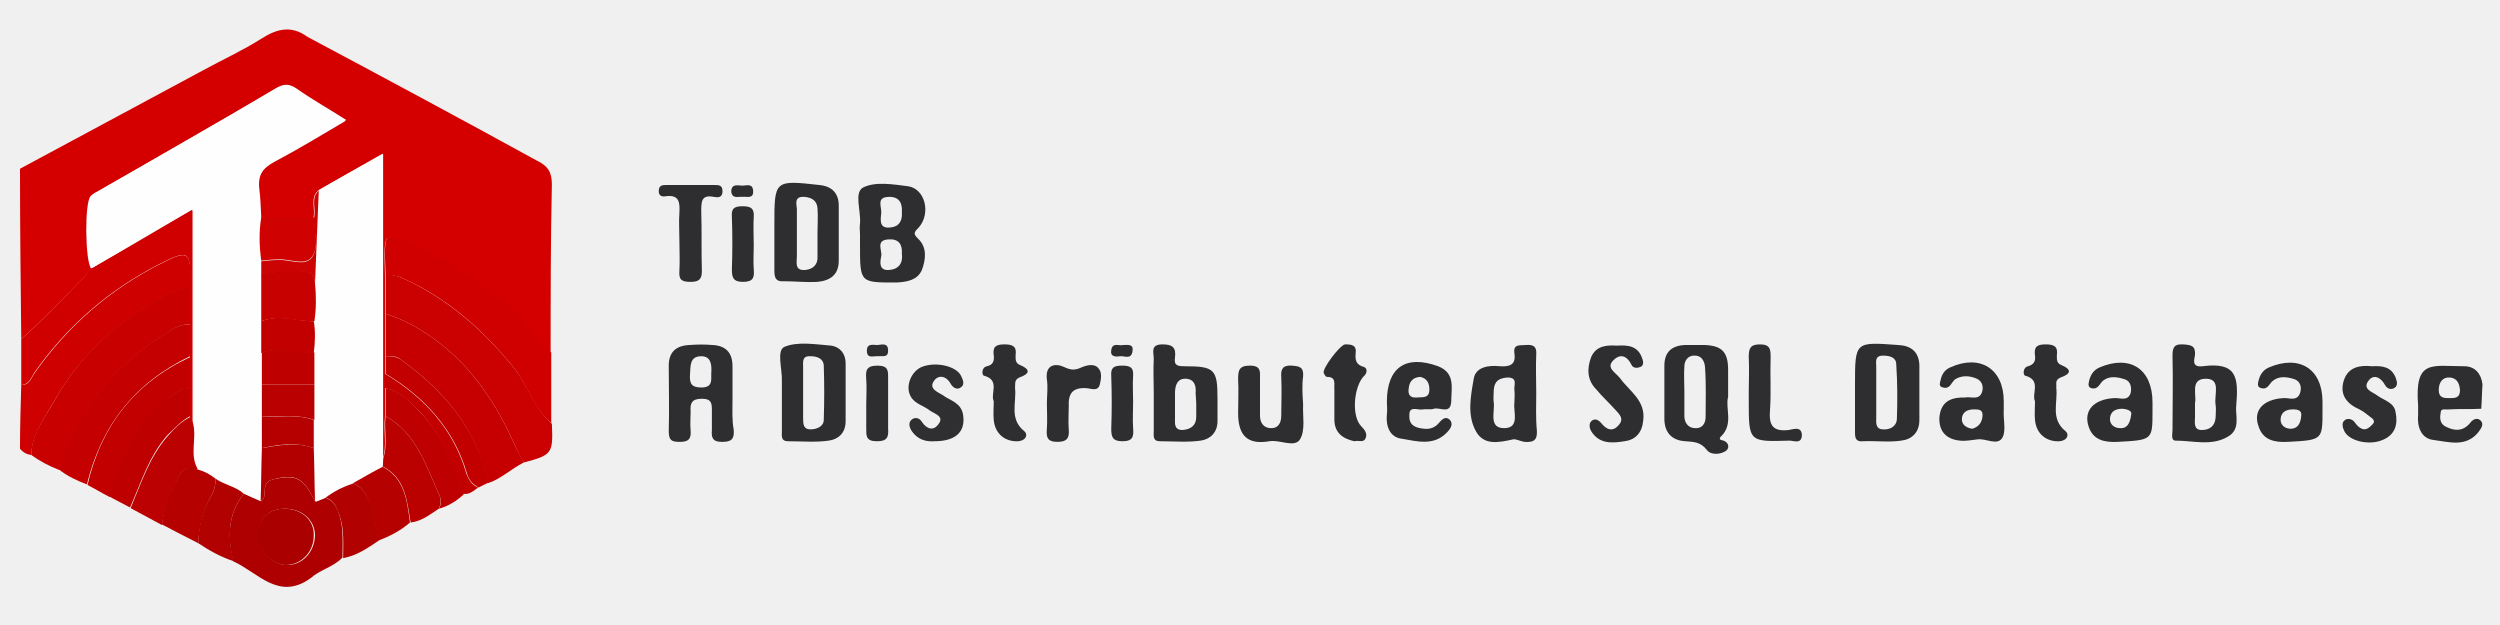
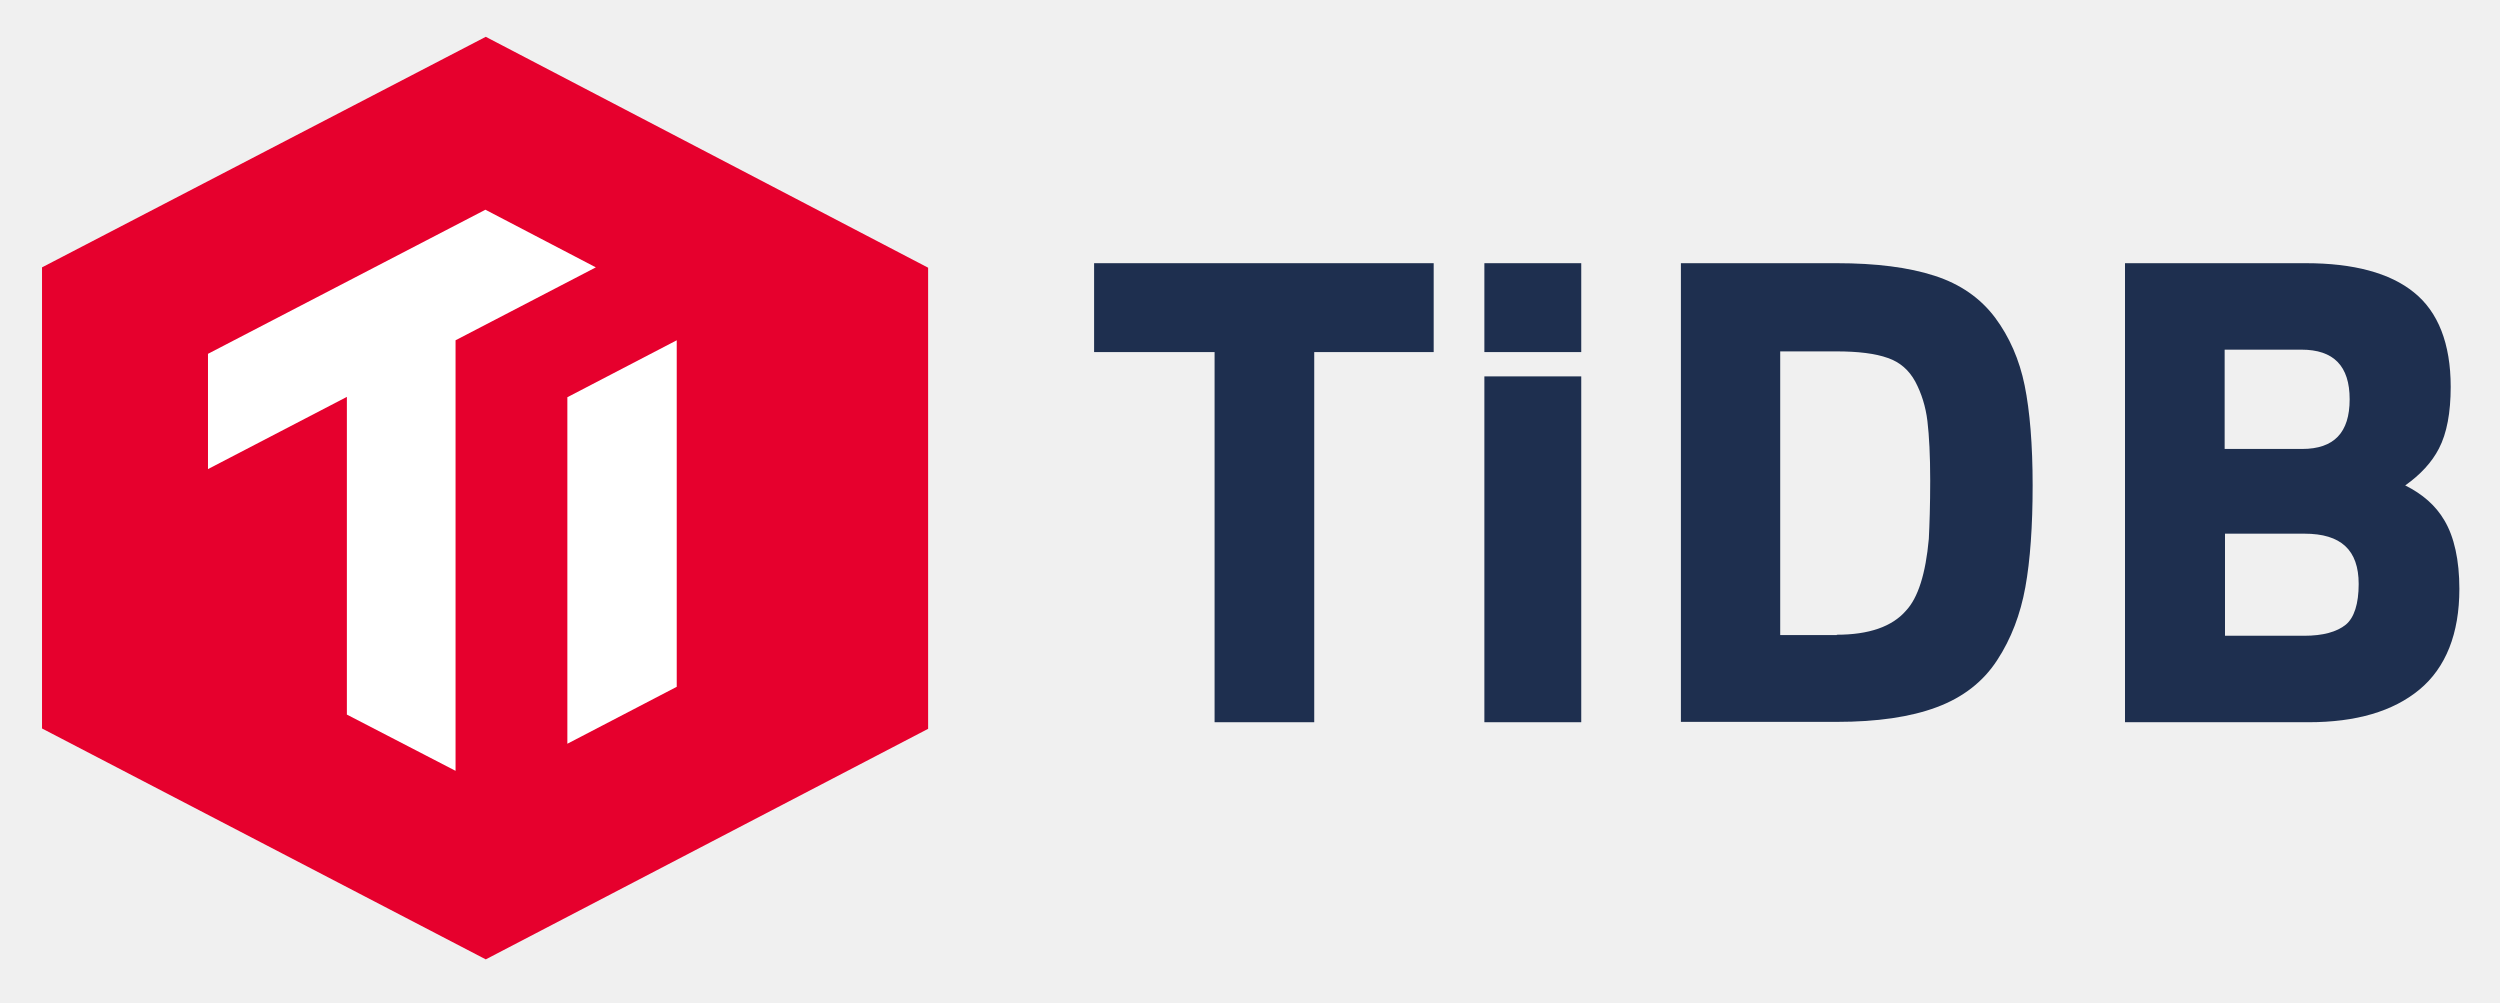
- <svg xmlns="http://www.w3.org/2000/svg" version="1.1" id="Layer_1" x="0px" y="0px" viewBox="0 0 400 100" style="enable-background:new 0 0 400 100;" xml:space="preserve">
+ <svg xmlns="http://www.w3.org/2000/svg" version="1.1" id="图层_1" x="0px" y="0px" viewBox="0 0 720 288.6" style="enable-background:new 0 0 720 288.6;" xml:space="preserve">
  <style type="text/css">
- 	.st0{fill:none;}
- 	.st1{fill:#D40000;}
- 	.st2{fill:#CB0000;}
- 	.st3{fill:#D00000;}
- 	.st4{fill:#C60000;}
- 	.st5{fill:#AE0000;}
- 	.st6{fill:#2E2E31;}
- 	.st7{fill:#BF0000;}
- 	.st8{fill:#BB0000;}
- 	.st9{fill:#C20000;}
- 	.st10{fill:#2F2F32;}
- 	.st11{fill:#B60101;}
- 	.st12{fill:#B20101;}
- 	.st13{fill:#CE0000;}
- 	.st14{fill:#C90000;}
- 	.st15{fill:#C50000;}
- 	.st16{fill:#BE0000;}
- 	.st17{fill:#BB0101;}
- 	.st18{fill:#D10000;}
- 	.st19{fill:#FEFEFE;}
- 	.st20{fill:#D00101;}
- 	.st21{fill:#CC0303;}
- 	.st22{fill:#AA0000;}
- 	.st23{fill:#B20000;}
- 	.st24{fill:#C70000;}
- 	.st25{fill:#BA0000;}
- 	.st26{fill:#C30000;}
- 	.st27{fill:#B60000;}
+ 	.st0{fill:#E6002D;}
+ 	.st1{fill:#FFFFFF;}
+ 	.st2{fill:#1E2F4F;}
</style>
  <g>
-     <path class="st0" d="M30.9,33.4c-0.1,0-0.1,0.1-0.2,0.1c0.1,0,0.1,0.1,0.2,0.1C30.9,33.6,30.9,33.5,30.9,33.4z" />
-     <path class="st0" d="M31.6,75.1c0-0.1-0.1-0.1-0.1-0.2c-0.1,0-0.1,0-0.2,0.1C31.5,75.1,31.5,75.1,31.6,75.1z" />
-     <path class="st0" d="M56.4,77.3c0,0,0-0.1,0-0.1c0,0-0.1,0.1-0.1,0.1C56.4,77.3,56.4,77.3,56.4,77.3z" />
-     <path class="st0" d="M41.8,34.9c0,0-0.1-0.1-0.1-0.1c0,0,0,0.1,0,0.1C41.8,34.9,41.8,34.9,41.8,34.9z" />
-     <path class="st1" d="M41.8,6.2c-3,1.9-6.3,3.4-9.4,5.1c-9.7,5.2-19.5,10.5-29.2,15.7C3.2,36,3.3,45.1,3.4,54.2   C4.3,53.7,14.1,43.9,14.6,43c-1-1.1-1.1-10.7-0.1-11.6c0.4-0.4,0.9-0.6,1.4-0.9c9.3-5.4,18.6-10.7,27.9-16.1c1.3-0.8,2.2-0.9,3.5,0   c2.5,1.7,5.1,3.2,7.9,5c-3.9,2.3-7.5,4.5-11.3,6.5c-2,1.1-2.9,2.3-2.6,4.6c0.2,1.4,0.2,2.9,0.3,4.4c0,0,0.1,0.1,0.1,0.1   c2.8,0,5.6,0,8.4,0c0,0,0,0,0,0c0,0,0,0,0,0c0.5-1.5-0.6-3.2,0.8-4.5l0,0c3.2-1.9,6.5-3.7,10.3-5.9c0,16.6,0,32.8,0,48.9   c0.8-2.2,0.1-4.5,0.4-6.8c0-1.5,0-3,0-4.5c0,0,0,0,0,0c0-0.8,0-1.5,0-2.3c0-0.9,0-1.9,0-2.8c0-2.3,0-4.5,0-6.8c0-2.1,0-4.2,0-6.2   c0,0,0,0,0,0c-0.2-7.8-0.4-7.2,6.1-4c7.2,3.5,13.4,8.2,18.3,14.6c0.6,0.7,1.4,1.3,2.1,1.9c0-9,0-18.1,0.2-27.1c0-2-0.7-3-2.4-3.8   C73.7,19,61.4,12.4,49.2,5.9C46.6,4,44.3,4.6,41.8,6.2z" />
-     <path class="st2" d="M82.1,58.7c-4.9-6-10.6-11-17.7-14.2c-0.9-0.4-1.8-0.6-2.7-0.5c0,2.1,0,4.2,0,6.2c3.8,1.2,7.1,3.3,10.1,5.9   c4.8,4.2,8.1,9.5,10.7,15.4c0.4,0.9,0.8,1.7,1.3,2.5c4.6-1.2,4.7-1.5,4.5-6.2C85.4,65.3,84.5,61.6,82.1,58.7z" />
-     <path class="st3" d="M86.1,54.5C81.2,48.2,75,43.5,67.8,40c-6.5-3.2-6.4-3.8-6.1,4c0,0,0,0,0,0c0.9,0,1.8,0.1,2.7,0.5   c7.2,3.2,12.8,8.2,17.7,14.2c2.3,2.8,3.2,6.6,6.1,9c0-3.8,0-7.6,0-11.3C87.5,55.8,86.7,55.3,86.1,54.5z" />
-     <path class="st4" d="M71.8,56.1c-3-2.6-6.3-4.7-10.1-5.9c0,2.3,0,4.5,0,6.8c0.8,0,1.7-0.1,2.4,0.5c6.9,5,12.2,11.1,14,19.8h0l0,0   c2.1-0.7,3.7-2.3,5.7-3.3c-0.4-0.8-0.9-1.7-1.3-2.5C79.9,65.6,76.6,60.3,71.8,56.1z" />
-     <path class="st5" d="M54.3,82.4c-0.4-1.2-0.9-2.4-2.4-2.8c-0.5,0.2-1,0.4-1.5,0.6h0c0,0,0,0,0,0c-1.9-3.9-3.2-4.3-6.7-3.5   c-2.3,0.6-0.6,2.8-2,3.5c-0.9-0.4-1.8-0.8-2.7-1.2c-2.6,3.3-2.6,7-1.7,10.8c4,1.8,7.3,6.4,12.4,2.7c1.6-1.4,3.7-1.8,5.1-3.3   C54.8,87,55,84.6,54.3,82.4z M45.8,90.4c-2.1,0-4.5-2.5-4.5-4.5c0-2.9,1.7-4.6,4.5-4.5c2.7,0.1,4.6,1.9,4.6,4.3   C50.3,88.4,48.3,90.5,45.8,90.4z" />
-     <path class="st6" d="M275.4,70.4c-0.4-0.1-0.2-0.5,0-0.6c2-2,0.6-4.5,1.1-6.3c0-1.7,0-3,0-4.3c0-2.9-1-3.9-3.8-4c-1,0-2.1,0-3.1,0   c-2.1,0.1-3.3,1.1-3.3,3.3c0,2.8,0,5.6,0,8.5c0,2.3,1.3,3.5,3.4,3.6c1.3,0.1,2.4,0.1,3.4,1.4c0.7,0.9,2.3,0.7,3.1,0.1   C276.8,71.6,276.6,70.6,275.4,70.4z M272.9,66.7c0,1.1-0.6,1.9-1.7,1.8c-1,0-1.7-0.8-1.7-1.9c0-1.3,0-2.6,0-4c0,0,0,0,0,0   c0-1.3-0.1-2.6,0-4c0-0.9,0.6-1.7,1.5-1.7c1.1-0.1,1.7,0.7,1.8,1.8C273,61.5,272.9,64.1,272.9,66.7z" />
-     <path class="st6" d="M147.5,43.2c0.6-1.6,0.9-3.6-0.6-5c-0.8-0.8-0.7-1,0.1-1.8c2-2.3,1-6.2-1.7-6.6c-2.4-0.3-5.2-0.8-7.2,0.2   c-1.5,0.8-0.3,3.8-0.5,5.8c-0.1,0.6,0,1.1,0,1.7c0,0.6,0,1.1,0,1.7c0,6.1,0,6,5.9,6C145.2,45.1,146.8,44.8,147.5,43.2z M142.3,31.5   c1.6,0,2.1,1,2,2.5c0.1,1.4-0.5,2.3-1.9,2.4c-1.8,0.2-1.5-1.3-1.4-2.3C141.1,33.1,140.1,31.5,142.3,31.5z M142.2,43.2   c-1.6,0.1-1.4-1.3-1.2-2.2c0.2-0.9-1-2.6,1.2-2.7c1.6-0.1,2.2,0.8,2.1,2.3C144.5,42.1,143.8,43.1,142.2,43.2z" />
-     <path class="st6" d="M117.2,64c0-1.8,0-3.6,0-5.4c0-2.2-1.1-3.3-3.2-3.4c-1.2-0.1-2.4-0.1-3.7,0c-2.1,0.1-3.3,1.1-3.3,3.3   c0,3.5,0.1,7,0,10.5c0,1.5,0.5,1.7,1.8,1.7c1.4,0,1.8-0.5,1.7-1.8c-0.1-1,0-2.1,0-3.1c-0.1-1.3,0.2-2,1.8-2c1.6,0,1.6,0.8,1.6,1.9   c0,1,0,2.1,0,3.1c-0.1,1.2,0.1,1.9,1.6,1.9c1.5,0,2-0.4,1.9-1.9C117.1,67.2,117.2,65.6,117.2,64z M112.2,62c-1.6,0-1.9-0.7-1.8-2.1   c0.1-1.3-0.1-2.9,1.8-2.9c1.6,0,1.7,1.4,1.6,2.8C113.8,60.9,114,62,112.2,62z" />
-     <path class="st6" d="M133,55.3c-2.5-0.2-5.4-0.7-7.5,0.2c-1.3,0.6-0.3,3.6-0.4,5.6c0,0.6,0,1.1,0,1.7c0,2.1,0,4.1,0,6.2   c0,0.7-0.2,1.6,1,1.6c2.2,0,4.4,0.2,6.5-0.1c1.5-0.2,2.7-1.2,2.7-3.1c0-3.1,0-6.2,0-9.3C135.3,56.6,134.4,55.5,133,55.3z    M131.8,67.2c0,1-1.1,1.5-2.1,1.5c-1.2,0-1.2-0.9-1.2-1.8c0-1.4,0-2.8,0-4.2c0-1.3,0-2.6,0-4c0-0.8-0.2-1.8,1.2-1.7   c1.1,0,2,0.4,2.1,1.4C131.9,61.3,131.9,64.3,131.8,67.2z" />
-     <path class="st6" d="M130.8,45.1c2-0.2,3.4-1.1,3.4-3.4c0-2.9,0-5.8,0-8.8c0-2-1.1-3.1-3.1-3.3c-7.2-0.8-7.2-0.8-7.2,6.4   c0,0.4,0,0.8,0,1.1c0,2.1,0,4.1,0,6.2c0,1.1,0.2,1.8,1.5,1.7C127.2,45,129,45.2,130.8,45.1z M128.7,31.5c1.2,0.1,2,0.6,2.1,1.8   c0.1,1.3,0,2.6,0,4c0,1.2,0,2.5,0,3.7c0.1,1.4-0.8,2.1-2,2.2c-1.7,0.1-1.3-1.2-1.3-2.2c0-2.5,0-5.1,0-7.6   C127.4,32.5,127.1,31.4,128.7,31.5z" />
-     <path class="st6" d="M303.7,55.2c-6.9-0.5-6.9-0.6-6.9,6.4c0,0.4,0,0.8,0,1.1c0,2.2,0,4.3,0,6.5c0,0.8,0.1,1.5,1.2,1.4   c2.1-0.1,4.2,0.2,6.2-0.1c1.7-0.2,2.9-1.3,2.9-3.3c0-2.9,0-5.8,0-8.8C307,56.3,305.8,55.3,303.7,55.2z M303.5,67.1   c-0.1,1.2-1.2,1.7-2.3,1.6c-1.2-0.1-1-1.2-1-2c0-1.3,0-2.6,0-4c0-1.3,0-2.6,0-4c0-0.8-0.3-1.8,1.1-1.8c1.1,0,2.1,0.3,2.1,1.4   C303.6,61.3,303.6,64.2,303.5,67.1z" />
-     <path class="st6" d="M245.8,62.9c0-2.1-0.1-4.2,0-6.2c0.1-1.3-0.5-1.6-1.7-1.5c-0.9,0.1-2-0.2-1.8,1.3c0.3,1.9-0.8,2.2-2.3,2.1   c-1.8-0.2-3.9,0.1-4.2,2c-0.5,2.8-1.1,5.9,0.4,8.5c1.3,2.2,3.6,1.7,5.9,1.2c0.4-0.1,1.2,0.3,1.8,0.4c1.4,0.1,2.1-0.2,2-1.8   C245.7,66.9,245.8,64.9,245.8,62.9z M240.8,68.5c-2.7,0.1-1.6-2.6-1.8-4.1c-0.1-0.6,0-1.3,0-2c0.1-1.4,0.8-1.9,2.2-2   c1.7,0,1,1.2,1.1,2c0.1,0.6,0,1.3,0,2.1C242.1,65.8,243.2,68.4,240.8,68.5z" />
-     <path class="st6" d="M189.6,58.6c-1.2,0-1.8-0.1-1.6-1.4c0.2-1.6-0.4-2.1-2-2.1c-2,0-1.4,1.3-1.4,2.3c-0.1,1.8,0,3.6,0,5.4   c0,2.1,0,4.2,0,6.2c0,0.7-0.2,1.6,1,1.6c2.2,0,4.4,0.2,6.5-0.1c1.5-0.2,2.7-1.3,2.7-3.1c0-1.2,0-2.5,0-3.7   C194.8,59.1,194.3,58.6,189.6,58.6z M191.4,64.7c0,0.7,0,1.3,0,2c0,1.4-0.9,2-2.2,2.1c-1.4,0-1.2-1.1-1.2-2c0-1.3,0-2.6,0-3.9   c0-1.3,0.4-2.4,1.8-2.3c1.3,0.1,1.6,1.1,1.5,2.3C191.3,63.4,191.4,64,191.4,64.7z" />
-     <path class="st6" d="M352.4,58.6c-1.8,0.2-1.3-1.1-1.2-1.8c0.1-1.5-0.6-1.6-1.9-1.7c-1.5-0.1-1.7,0.6-1.7,1.8c0.1,4,0,7.9,0,11.9   c0,0.6-0.3,1.7,0.5,1.7c2.8,0,5.7,0.9,8.3-0.6c2.2-1.2,1.2-3.5,1.4-5C358.2,60.2,357.8,57.9,352.4,58.6z M354.5,64.8   c0.1,0.6,0,1.3,0,2c-0.1,1.4-1,2-2.2,2c-1.4,0-1.1-1.2-1.1-2.1c0-0.7,0-1.3,0-2.2c0.3-1.3-0.8-3.8,1.6-3.9   C355.5,60.5,354.2,63.2,354.5,64.8z" />
-     <path class="st6" d="M208.5,64.7C208.5,64.7,208.4,64.7,208.5,64.7c-0.1-1.5-0.2-3,0-4.5c0.1-1.5-0.6-1.6-1.8-1.7   c-1.4-0.1-1.8,0.5-1.7,1.8c0.1,2.1,0,4.1,0,6.2c0,1.2-0.5,2.1-1.8,2c-1-0.1-1.6-0.8-1.6-2c0-2,0-4,0-5.9c0-1.1,0.2-2.1-1.6-2.1   c-1.8,0-1.9,0.8-1.9,2.2c0.1,1.8,0,3.6,0,5.4c0,3.6,1.5,5.1,5,4.5c1.7-0.3,4,1.1,4.9-0.3C208.9,68.8,208.4,66.6,208.5,64.7z" />
-     <path class="st6" d="M320.6,65.6c0-0.5,0-0.9,0-1.4c0-5.2-3.8-7.6-8.6-5.4c-1.1,0.5-1.4,1.4-1.6,2.4c-0.1,0.4,0,0.7,0.5,0.8   c1.1,0.3,1.3-0.8,1.9-1.3c1.1-0.7,2.4-0.6,3.5-0.1c0.9,0.4,1.1,1.4,0.8,2.2c-0.5,1.3-1.8,0.6-2.7,0.8c-0.2,0-0.4,0-0.6,0   c-2.1,0.1-3.3,1-3.5,3.2c-0.1,2.3,1.2,3.5,3.3,3.7c0.9,0.1,1.9-0.1,2.8-0.2c1.4-0.2,3.2,1.1,4-0.3C321,68.9,320.5,67.1,320.6,65.6   C320.5,65.6,320.6,65.6,320.6,65.6z M315.6,68.6c-0.9-0.1-1.7-0.6-1.7-1.5c0-1.1,0.8-1.6,1.9-1.6c0.8,0,1.5,0,1.4,1.1   C317.1,67.7,316.5,68.3,315.6,68.6z" />
-     <path class="st6" d="M335.9,58.8c-1.1,0.5-1.5,1.4-1.7,2.4c-0.1,0.4,0,0.8,0.4,0.9c1.1,0.3,1.3-0.7,1.9-1.2c1-0.8,2.3-0.6,3.5-0.2   c0.9,0.3,1.1,1.3,0.9,2.2c-0.5,1.4-1.7,0.7-2.7,0.8c-3.2,0.2-4.9,2-4,4.6c0.7,2.1,2.5,2.5,4.6,2.4c5.6-0.3,5.6-0.3,5.6-4.9   c0-0.5,0-0.9,0-1.4C344.4,59,340.8,56.7,335.9,58.8z M341,66.3c-0.2,1.5-0.7,2.3-1.8,2.2c-0.9,0-1.7-0.6-1.6-1.6   c0.1-1.1,0.9-1.5,2-1.5C340.6,65.5,341.1,65.8,341,66.3z" />
-     <path class="st6" d="M363,58.8c-1.1,0.5-1.5,1.4-1.7,2.4c-0.1,0.4,0,0.8,0.5,0.9c1.1,0.3,1.3-0.8,1.9-1.2c1-0.8,2.3-0.6,3.5-0.2   c0.9,0.4,1.1,1.3,0.8,2.2c-0.5,1.4-1.8,0.7-2.7,0.8c-3.2,0.2-4.9,2-3.9,4.6c0.7,2.1,2.5,2.5,4.6,2.4c5.6-0.3,5.6-0.3,5.6-5   c0-0.5,0-0.9,0-1.4C371.6,59,367.9,56.7,363,58.8z M368.2,66.5c-0.1,1.3-0.6,2.1-1.7,2.1c-0.9,0-1.7-0.6-1.6-1.6   c0.1-1.1,0.9-1.5,2-1.5C367.7,65.5,368.3,65.7,368.2,66.5z" />
-     <path class="st6" d="M227.7,65.5c0.5-0.1,1.2,0.1,1.7-0.1c1-0.3,2.7,1,2.8-1.2c0-2.1,0.7-4.5-2.1-5.6c-5.2-1.9-8.2,0.2-8.2,5.7   c0,0.7,0.1,1.3,0,2c-0.2,1.9,0.5,3.7,2.4,3.9c2.4,0.4,5.1,1.2,7.2-1c0.5-0.5,1.1-1.3,0.5-2c-0.7-0.7-1.3-0.1-1.8,0.5   c-0.6,0.7-1.4,1-2.3,0.9c-1.3-0.1-2.5-0.5-2.4-2.1C225.4,64.8,226.9,65.7,227.7,65.5z M225.4,62.1c0.1-1.1,0.7-1.7,1.8-1.8   c1.1,0.2,1.5,1,1.5,2c0,1.5-1.1,1.2-2,1.3C225.7,63.7,225.2,63.2,225.4,62.1z" />
-     <path class="st6" d="M391.9,65.5c1.7-0.1,3.4,0,5.1-0.1c0.1-1.3,0.1-2.6,0.2-3.9c-0.2-1.7-1.2-2.9-2.9-2.9c-5.2,0-8-1.2-7.4,6.3   c0,0.5,0,0.9,0,1.4c-0.2,2,0.5,3.9,2.5,4.1c2.4,0.3,5.1,1.2,7.1-1.2c0.4-0.6,1.1-1.3,0.3-2c-0.5-0.4-1.2-0.1-1.6,0.5   c-1.1,1.3-2.4,1.3-3.8,0.6c-0.9-0.4-1.1-1.2-0.9-2.2C390.5,65.2,391.3,65.6,391.9,65.5z M390.2,62.4c0-1.2,0.6-2.1,1.8-2   c1.1,0.1,1.5,0.9,1.6,2c0,1.3-0.8,1.3-1.7,1.3C391.1,63.7,390.2,63.7,390.2,62.4z" />
-     <path class="st6" d="M258.3,57.5c1.1-1,2.1-0.4,2.7,0.8c0.3,0.7,1,0.6,1.5,0.4c0.6-0.3,0.4-1,0.2-1.5c-0.7-1.9-2.3-2-4-1.9   c-1.6-0.1-3.3,0-4.1,1.8c-0.7,1.8-0.7,3.7,0.8,5.2c0.9,1.1,2,2.1,2.9,3.1c0.6,0.7,1.7,1.5,0.7,2.6c-1,1.2-2,0.7-2.8-0.3   c-0.5-0.6-1.1-0.8-1.6-0.3c-0.4,0.4-0.3,1.1,0,1.6c1.3,2.1,3.4,1.9,5.3,1.6c1.7-0.2,2.8-1.3,3-3.2c0.5-3.3-2.2-4.8-3.7-6.9   C258.4,59.5,256.8,58.8,258.3,57.5z" />
-     <path class="st7" d="M61.7,62.1c0,1.5,0,3,0,4.5c4.9,2.7,6.4,7.8,8.5,12.4c0.4,0.8,0.5,1.6,0,2.4c1.5-0.4,2.8-1.2,4-2.3   c-1.3-4.9-3.5-9.5-7-13.2C65.6,64.2,64,62.6,61.7,62.1z" />
-     <path class="st8" d="M70.2,79c-2.1-4.6-3.6-9.7-8.5-12.4c-0.3,2.2,0.4,4.5-0.4,6.8c0,0,0,0,0,0c0,0.4-0.1,0.8-0.1,1.2   c3.7,1.9,3.9,5.5,4.5,9c1.8-0.2,3.1-1.3,4.5-2.2C70.6,80.6,70.6,79.8,70.2,79z" />
-     <path class="st9" d="M64.1,57.5C63.3,57,62.5,57,61.7,57c0,0.9,0,1.9,0,2.8c6.2,3.7,10.9,8.8,13,15.9c0.3,1.1,0.9,1.8,1.9,2.3   c0.5-0.3,1-0.5,1.6-0.8h0C76.3,68.6,71,62.5,64.1,57.5z" />
-     <path class="st10" d="M380.4,63.3c-0.8-0.6-2.4-1-1.5-2.3c0.8-1.2,2-0.7,2.7,0.6c0.4,0.7,1.1,0.8,1.6,0.4c0.5-0.4,0.3-1,0.1-1.6   c-0.7-1.7-2.1-1.9-3.8-1.8c-1.9-0.2-3.8,0.1-4.5,2.3c-0.7,2.3,0.5,3.7,2.5,4.6c0.6,0.3,1.1,0.7,1.6,1.1c0.4,0.3,1.1,0.7,0.5,1.3   c-0.5,0.5-1.1,1.1-1.9,0.6c-0.4-0.2-0.7-0.6-1-1c-0.4-0.5-1.1-0.6-1.5-0.3c-0.6,0.4-0.4,1.2-0.1,1.8c0.8,1.6,4,2.3,6.1,1.4   c2-0.8,2.5-2.5,2.1-4.4C383.1,64.4,381.5,64.1,380.4,63.3z" />
-     <path class="st10" d="M150.8,63.2c-0.8-0.5-2.2-1-1.4-2.2c0.7-1.1,2-0.9,2.7,0.4c0.4,0.7,1.1,1,1.6,0.6c0.7-0.4,0.4-1.2,0.1-1.8   c-0.7-1.6-4-2.4-6.3-1.5c-1.7,0.7-2.7,3.1-1.8,4.7c0.6,1.2,2.1,1.5,3.1,2.3c0.7,0.5,2.3,0.9,1.4,2.1c-0.8,1.2-1.9,0.9-2.7-0.3   c-0.4-0.7-1.2-0.8-1.7-0.3c-0.5,0.5-0.3,1.2,0.1,1.8c0.9,1.3,2.2,1.7,3.6,1.6c3.4,0,5-1.5,4.6-4.2C153.8,64.4,152,64.1,150.8,63.2z   " />
-     <path class="st6" d="M108.7,34.1c-0.1,1.4,0,2.8,0,4.2c0,1.7,0.1,3.4,0,5.1c-0.1,1.4,0.4,1.7,1.8,1.7c1.3,0,1.8-0.4,1.8-1.7   c-0.1-3.2,0-6.4-0.1-9.6c0-1.5,0-2.7,2-2.3c0.6,0.1,1.4,0.2,1.4-0.9c0-1-0.6-1-1.3-1c-2.5,0-5.1,0-7.6,0c-0.7,0-1.3,0-1.3,1   c0,0.8,0.6,0.9,1.1,0.8C108.7,31.1,108.8,32.4,108.7,34.1z" />
-     <path class="st6" d="M286.2,68.8c-2.6,0.3-3.2-0.8-3-3.2c0.2-2.8,0-5.6,0.1-8.4c0-1.2,0-2.1-1.7-2.1c-1.6,0-1.8,0.7-1.8,2   c0.1,1.9,0,3.8,0,5.6c0,0.5,0,0.9,0,1.4c0,6.6,0,6.6,6.5,6.4c0.7,0,1.9,0.6,2-0.8C288.3,68.1,286.9,68.7,286.2,68.8z" />
-     <path class="st6" d="M329.7,60.4c1.7-0.6,1.8-1.3,0.1-2c-0.8-0.3-0.7-1-0.7-1.6c0.2-1.4-0.5-1.7-1.8-1.7c-1.4,0-1.9,0.4-1.7,1.8   c0.1,0.8-0.1,1.4-1.1,1.7c-0.9,0.2-0.8,1.4-0.5,1.5c2.7,0.7,1,2.9,1.6,4.1c0,1.1-0.1,2.1,0,3c0.2,2.2,1.8,3.5,3.9,3.4   c1.3-0.1,1.6-1.1,1-1.6c-2.5-2-1.2-4.6-1.5-7C329.1,61.5,328.7,60.8,329.7,60.4z" />
-     <path class="st6" d="M218.2,58.7c-1.2-0.3-1.4-1.1-1.3-2.1c0.2-1.4-0.6-1.5-1.7-1.5c-0.8,0.1-3.7,3.9-3.4,4.6   c0.1,0.2,0.3,0.6,0.5,0.6c1.6,0,1.1,1.2,1.2,2c0,1.6,0,3.2,0,4.8c0,2.2,1.4,3.1,3.2,3.5c0.7-0.2,1.5,0.3,1.8-0.5   c0.3-0.7-0.1-1.3-0.7-1.9c-1.6-1.6-1.2-6.3,0.4-8C218.8,59.7,218.8,58.9,218.2,58.7z" />
-     <path class="st6" d="M163.1,60.4c1.7-0.6,1.8-1.3,0.1-2c-0.8-0.3-0.7-1-0.7-1.6c0.2-1.4-0.5-1.7-1.8-1.7c-1.4,0-1.9,0.4-1.7,1.8   c0.1,0.8-0.1,1.5-1.1,1.7c-0.9,0.2-0.8,1.4-0.5,1.5c2.7,0.7,1,2.9,1.6,4.1c0,1.1-0.1,2.1,0,3c0.2,2.2,1.8,3.5,3.9,3.4   c1.3-0.1,1.6-1.1,1-1.6c-2.5-2-1.2-4.6-1.5-7C162.5,61.5,162.2,60.8,163.1,60.4z" />
-     <path class="st11" d="M61.1,74.6c-1.6,0.9-3.1,1.8-4.7,2.6c0,0,0,0.1,0,0.1c2.1,0.8,2.6,2.7,3.2,4.5c0.4,1.5,0.6,3.1,0.9,4.7   c1.9-0.7,3.6-1.6,5.1-2.9C65.1,80.1,64.8,76.5,61.1,74.6z" />
-     <path class="st6" d="M173,58.8c-1.1,0.5-1.7,0.4-2.8-0.1c-1.3-0.6-3-0.4-2.7,2c0.2,1.3,0,2.6,0,3.9c0,1.3,0.1,2.6,0,4   c-0.1,1.3,0,2.1,1.7,2.1c1.6,0,1.9-0.7,1.8-2c-0.1-1.2,0-2.5,0-3.7c-0.1-2,0.6-3,2.7-2.9c0.8,0,2,0.7,2.3-0.7   c0.2-0.8,0.3-1.9-0.2-2.4C175.2,58.1,173.9,58.4,173,58.8z" />
-     <path class="st12" d="M56.4,77.3c0,0-0.1,0-0.1,0c-1.6,0.6-3.1,1.3-4.4,2.3c1.5,0.3,1.9,1.5,2.4,2.8c0.8,2.2,0.6,4.6,0.6,6.9   c2.2-0.4,3.9-1.6,5.7-2.8c-0.3-1.6-0.5-3.1-0.9-4.7C59.1,80,58.5,78.1,56.4,77.3z" />
-     <path class="st6" d="M142.1,60.6c0-1.2,0.1-2.1-1.7-2.1c-1.9,0-1.9,0.9-1.8,2.2c0.1,1.3,0,2.6,0,3.9c0,1.3,0,2.6,0,3.9   c0,1.2-0.1,2.1,1.7,2.1c1.6,0,1.9-0.6,1.8-2C142.1,66,142.1,63.3,142.1,60.6z" />
-     <path class="st6" d="M179.5,58.5c-1.4,0-1.8,0.4-1.7,1.7c0.1,2.8,0.1,5.6,0,8.4c0,1.3,0.2,2,1.8,2c1.7,0,1.8-0.8,1.7-2.1   c-0.1-1.4,0-2.8,0-4.2c0-1.4-0.1-2.8,0-4.2C181.4,58.7,180.7,58.5,179.5,58.5z" />
-     <path class="st6" d="M118.8,33c-1.4,0-1.8,0.4-1.7,1.7c0.1,2.8,0.1,5.6,0,8.4c0,1.3,0.2,2,1.8,2c1.7,0,1.8-0.8,1.7-2   c-0.1-1.3,0-2.6,0-3.9c0-1.5-0.1-3,0-4.5C120.7,33.3,120.1,33,118.8,33z" />
-     <path class="st9" d="M74.6,75.7c-2.1-7.1-6.7-12.1-13-15.9c0,0.8,0,1.5,0,2.3c0,0,0,0,0,0c2.3,0.5,3.9,2.1,5.5,3.7   c3.5,3.8,5.6,8.3,7,13.2c1,0.2,1.7-0.5,2.4-1C75.5,77.6,75,76.8,74.6,75.7z" />
-     <path class="st6" d="M118.8,31.5c0.7-0.1,1.8,0.4,1.7-1c-0.1-1.2-1-0.8-1.7-0.8c-0.7,0-1.8-0.4-1.8,1   C117.2,31.9,118.2,31.4,118.8,31.5z" />
-     <path class="st6" d="M140.5,57c0.7-0.1,1.6,0.3,1.6-0.9c0-1.4-1.1-0.9-1.8-0.9c-0.6,0-1.6-0.3-1.6,0.9   C138.7,57.5,139.8,56.9,140.5,57z" />
-     <path class="st6" d="M179.2,57c0.7-0.1,1.8,0.6,2-0.8c0.2-1.2-0.7-1-1.5-1c-0.6,0.2-1.7-0.5-1.9,0.8   C177.6,57.1,178.5,57.1,179.2,57z" />
-     <path class="st13" d="M28,46.7c0.8-0.4,1.6-0.4,2.5-0.4c0,0,0,0,0,0c0,0,0,0,0,0c0-0.4,0-0.8,0-1.1c0-5-0.3-5.3-4.8-3   c-8.1,4.1-14.8,9.9-20.1,17.4c-0.6,0.8-0.8,2-2.2,2C3.3,65,3.2,68.4,3.2,71.8c0.5,0.6,1.1,0.9,1.8,1c0.1-3.3,2.1-5.9,3.6-8.5   C13,56.4,19.7,50.6,28,46.7z" />
-     <path class="st14" d="M26.8,53.2c1.1-0.7,2.2-1.4,3.7-1.3c0,0,0,0,0,0c0,0,0,0,0,0c0-1.9,0-3.8,0-5.7c0,0,0,0,0,0   c-0.8,0-1.7,0-2.5,0.4c-8.3,3.9-15,9.7-19.4,17.7C7.1,66.9,5,69.5,5,72.8c1.4,1,2.9,1.8,4.5,2.4C12.4,65.6,18.4,58.4,26.8,53.2z" />
-     <path class="st15" d="M30.4,57C30.4,57,30.4,57,30.4,57C30.4,57,30.4,57,30.4,57c0-1.7,0-3.4,0-5.1c0,0,0,0,0,0   c-1.4-0.1-2.6,0.6-3.7,1.3c-8.4,5.2-14.4,12.4-17.3,21.9c1.4,1.1,2.9,1.8,4.5,2.4C16.2,68.1,21.6,61.2,30.4,57z" />
-     <path class="st9" d="M26.2,64.5c1.2-1.1,2.4-2.4,4.3-2.3c0,0,0,0,0,0c0,0,0,0,0,0c0-1.7,0-3.4,0-5.1c0,0,0,0,0,0   C21.6,61.2,16.2,68.1,14,77.6c1.2,0.6,2.3,1.3,3.5,1.9C19.1,73.7,21.6,68.5,26.2,64.5z" />
-     <path class="st16" d="M30.4,66.6C30.4,66.6,30.4,66.6,30.4,66.6C30.4,66.6,30.4,66.6,30.4,66.6c0-1.5,0-3,0-4.5c0,0,0,0,0,0   c-1.9,0-3,1.3-4.3,2.3c-4.6,4-7.1,9.3-8.7,15c1.1,0.6,2.3,1.2,3.4,1.8c1.8-4,3-8.2,6-11.6C28,68.5,29,67.3,30.4,66.6z" />
-     <path class="st17" d="M31.4,75.1c0,0,0.1,0,0.2-0.1c-1.3-2.3-0.1-4.8-0.7-7.2c-0.1-0.4-0.3-0.7-0.4-1.1c0,0,0,0,0,0   c-1.5,0.7-2.5,1.8-3.6,3c-3,3.4-4.3,7.6-6,11.6c1.7,0.9,3.3,1.8,5,2.7c0.4-2.7,1.4-5.2,2.6-7.6C29.2,75,30.1,74.6,31.4,75.1z" />
-     <path class="st11" d="M34.5,76.6c-0.9-0.7-1.8-1.2-2.9-1.5c-0.1,0-0.2-0.1-0.2-0.1c-1.3-0.5-2.2,0-2.9,1.3   c-1.3,2.4-2.3,4.9-2.6,7.6c1.9,1,3.8,2,5.8,3c0.2-2.6,0.7-5.1,2-7.4C34.2,78.7,34.5,77.7,34.5,76.6z" />
-     <path class="st12" d="M33.7,79.5c-1.4,2.3-1.9,4.8-2,7.4c1.8,1.2,3.6,2.2,5.7,2.9C36.4,86,36.4,82.3,39,79   c-1.3-1.2-3.1-1.4-4.5-2.4C34.5,77.7,34.2,78.7,33.7,79.5z" />
-     <path class="st18" d="M5.5,59.6c5.3-7.5,12-13.3,20.1-17.4c4.6-2.3,4.9-2.1,4.8,3c0,0.4,0,0.8,0,1.1c0,0,0,0,0,0c0,1.9,0,3.8,0,5.7   c0,0,0,0,0,0c0,1.7,0,3.4,0,5.1c0,0,0,0,0,0c0,1.7,0,3.4,0,5.1c0,0,0,0,0,0c0,1.5,0,3,0,4.5c0,0,0,0,0,0c0.1,0.4,0.3,0.7,0.4,1.1   c0-11.2,0-22.4,0-34.1c-0.1,0-0.1-0.1-0.2-0.1c-5.6,3.3-10.8,6.4-16.1,9.4C14.1,43.9,4.3,53.7,3.4,54.2c0,2.5,0,4.9,0,7.4   C4.7,61.5,5,60.4,5.5,59.6z" />
-     <path class="st19" d="M41.9,66.6c0-1.7,0-3.4,0-5.1c0-1.7,0-3.4,0-5.1c0-1.7,0-3.4,0-5.1c0-2.5,0-4.9,0-7.4c0-0.8,0-1.5,0-2.3   c-0.3-2.3-0.3-4.5-0.1-6.8c0,0,0-0.1,0-0.1c-0.1-1.5-0.1-2.9-0.3-4.4c-0.3-2.3,0.6-3.6,2.6-4.6c3.7-2,7.3-4.2,11.3-6.5   c-2.8-1.8-5.5-3.3-7.9-5c-1.3-0.9-2.2-0.8-3.5,0C34.6,19.8,25.3,25.1,16,30.4c-0.5,0.3-1,0.5-1.4,0.9c-1,1-0.9,10.5,0.1,11.6   c5.2-3.1,10.5-6.2,16.1-9.4c0.1,0,0.1-0.1,0.2-0.1c0,0.1,0,0.1,0,0.2c0,11.7,0,22.9,0,34.1c0.6,2.4-0.6,4.9,0.7,7.2   c0,0.1,0.1,0.1,0.1,0.2c1.1,0.3,2,0.8,2.9,1.5c1.4,1,3.2,1.2,4.5,2.4c0.9,0.4,1.8,0.8,2.7,1.2c0.1-2.8,0.1-5.7,0.2-8.5   C41.9,70,41.9,68.3,41.9,66.6z" />
-     <path class="st19" d="M51,30.4c-0.2,5-0.4,9.9-0.6,14.9l0,0c0.3,2,0.2,4-0.1,6.1c0.2,1.7,0.2,3.4,0,5.1c0,1.7,0,3.4,0,5.1   c0,1.9,0,3.8,0,5.7c0,1.5,0,3,0,4.5c0.1,2.8,0.1,5.6,0.2,8.5c0.5-0.2,1-0.4,1.5-0.6c1.3-1,2.8-1.8,4.4-2.3c0,0,0.1-0.1,0.1-0.1   c1.6-0.9,3.1-1.8,4.7-2.6c0.1-0.4,0.1-0.8,0.1-1.2c0,0,0,0,0,0c0-16.2,0-32.4,0-48.9C57.5,26.7,54.2,28.6,51,30.4z" />
-     <polygon class="st19" points="50.4,80.2 50.4,80.2 50.4,80.2  " />
-     <path class="st20" d="M41.8,41.7c0.9-0.1,1.9-0.2,2.8-0.2c1.8-0.1,4.2,1.1,5.3-0.4c1.2-1.6,0.4-4.1,0.4-6.3c0,0,0,0,0,0   c-2.8,0-5.6,0-8.4,0c0,0-0.1,0-0.1,0C41.4,37.2,41.5,39.5,41.8,41.7z" />
-     <path class="st21" d="M49.9,41.2c-1.1,1.5-3.5,0.3-5.3,0.4c-0.9,0-1.9,0.1-2.8,0.2c0,0.8,0,1.5,0,2.3c2.2-0.8,4.5-0.5,6.8-0.6   c1.4-0.1,1.7,0.8,1.8,1.9v0l0,0c0.2-5,0.4-9.9,0.6-14.9l0,0c-1.4,1.3-0.3,3-0.8,4.5c0,0,0,0,0,0C50.2,37,51.1,39.5,49.9,41.2z" />
-     <path class="st22" d="M45.7,81.4c-2.8-0.1-4.5,1.7-4.5,4.5c0,2.1,2.5,4.5,4.5,4.5c2.5,0,4.5-2.1,4.5-4.7   C50.3,83.3,48.4,81.5,45.7,81.4z" />
-     <path class="st23" d="M41.9,71.7c-0.1,2.8-0.1,5.7-0.2,8.5c1.4-0.7-0.3-2.9,2-3.5c3.5-0.9,4.8-0.4,6.7,3.5c0,0,0,0,0,0   c-0.1-2.8-0.1-5.6-0.2-8.5C47.5,70.7,44.7,71.2,41.9,71.7z" />
-     <path class="st24" d="M48.6,43.4c-2.3,0.1-4.6-0.2-6.8,0.6c0,2.5,0,4.9,0,7.4c2.8-1.1,5.7,0.1,8.5,0c0.3-2,0.3-4,0.1-6.1v0   C50.3,44.2,50,43.4,48.6,43.4z" />
-     <path class="st7" d="M41.9,56.4c0,1.7,0,3.4,0,5.1c2.8,0,5.6,0,8.4,0c0-1.7,0-3.4,0-5.1C47.5,56.3,44.7,55.4,41.9,56.4z" />
-     <path class="st25" d="M41.9,66.6c2.8,0.1,5.6-0.4,8.4,0.6c0-1.9,0-3.8,0-5.7c-2.8,0-5.6,0-8.4,0C41.9,63.2,41.9,64.9,41.9,66.6z" />
-     <path class="st26" d="M41.8,51.4c0,1.7,0,3.4,0,5.1c2.8-1,5.6-0.1,8.4,0c0.2-1.7,0.3-3.4,0-5.1C47.5,51.4,44.7,50.2,41.8,51.4z" />
-     <path class="st27" d="M41.9,66.6c0,1.7,0,3.4,0,5.1c2.8-0.6,5.5-1,8.3,0c0-1.5,0-3,0-4.5C47.5,66.2,44.7,66.8,41.9,66.6z" />
+     <g>
+       <g>
+         <polygon class="st0" points="139.9,10.6 12.1,77 12.1,209.8 139.9,276.3 267.3,209.9 267.3,77.1    " />
+         <g>
+           <polygon class="st1" points="131.2,98 131.2,222 99.9,205.8 99.9,114.3 59.9,135.1 59.9,101.9 139.8,60.4 171.6,77     " />
+           <polygon class="st1" points="194.9,197.8 163.4,214.2 163.4,114.4 194.9,98     " />
+         </g>
+       </g>
+       <g>
+         <polygon class="st2" points="349.8,208 349.8,101.4 315.1,101.4 315.1,75.8 412.9,75.8 412.9,101.4 378.5,101.4 378.5,208    " />
+         <rect x="427.5" y="75.8" class="st2" width="27.9" height="25.6" />
+         <rect x="427.5" y="108.4" class="st2" width="27.9" height="99.6" />
+         <path class="st2" d="M484.1,208V75.8H529c11.3,0,20.7,1.2,28.1,3.6c7.5,2.4,13.3,6.5,17.5,12.1c4.1,5.5,7,12.1,8.5,19.5     c1.5,7.4,2.3,17.1,2.3,28.8c0,11.7-0.7,21.6-2.1,29.3c-1.4,7.8-4.1,14.9-8.1,21c-4,6.2-9.9,10.8-17.5,13.6     c-7.5,2.8-17.1,4.2-28.7,4.2H484.1z M529,182.8c9.2,0,15.9-2.3,19.9-6.9c3.5-3.7,5.7-10.7,6.6-20.7c0.2-4,0.4-9.7,0.4-16.8     c0-7.1-0.3-12.9-0.8-17.1c-0.5-4.2-1.7-8-3.5-11.4c-1.8-3.3-4.4-5.6-7.9-6.8c-3.6-1.3-8.6-1.9-14.8-1.9h-16.2v81.7H529z" />
+         <path class="st2" d="M612,208V75.8h52.1c13.7,0,24.2,2.8,31.1,8.4c7,5.6,10.6,14.8,10.6,27.2c0,7.4-1.1,13.4-3.4,17.8     c-2,3.9-5.3,7.5-9.7,10.6c5,2.5,8.8,5.8,11.3,10.1c2.8,4.7,4.3,11.4,4.3,19.7c0,12.9-3.9,22.7-11.5,29     c-7.6,6.3-18.3,9.4-31.9,9.4H612z M663.6,183.1c5.4,0,9.4-1.1,12-3.2c2.4-2,3.7-6,3.7-11.7c0-9.8-5.1-14.5-15.6-14.5h-22.9v29.4     H663.6z M663,129.3c9.2,0,13.7-4.7,13.7-14.3c0-9.6-4.6-14.3-13.9-14.3h-22.1v28.6H663z" />
+       </g>
+     </g>
  </g>
</svg>
